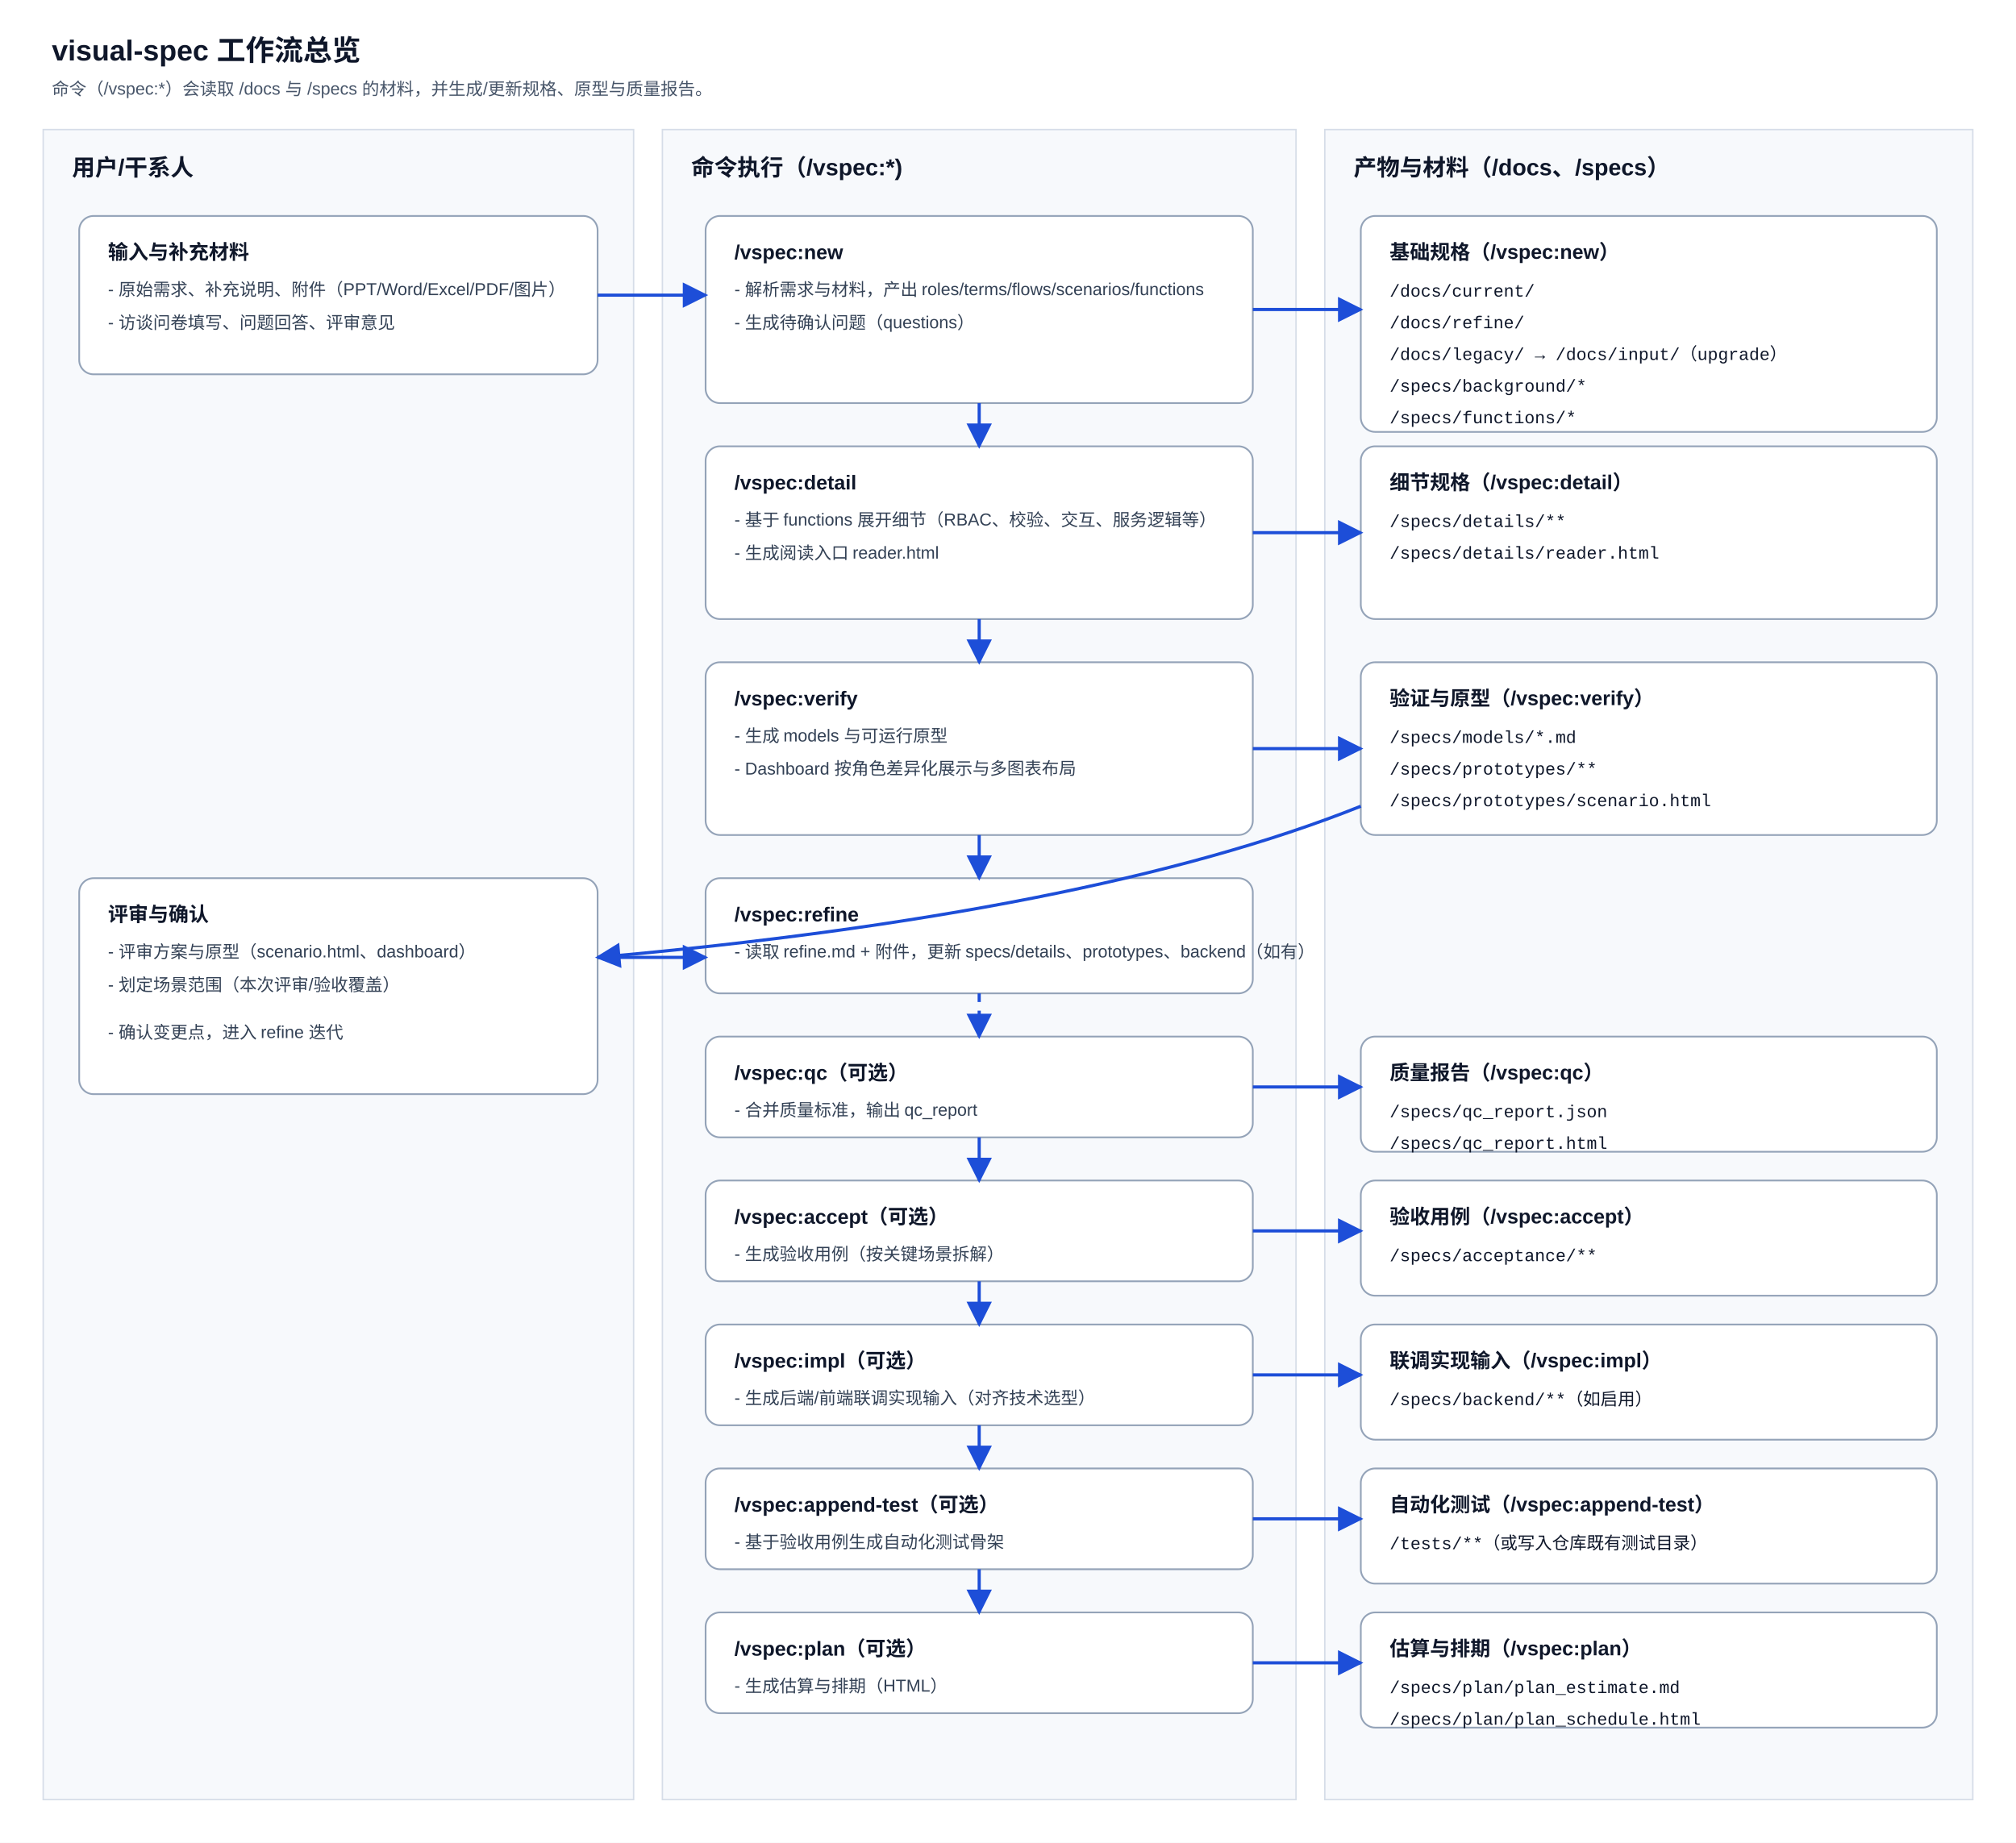
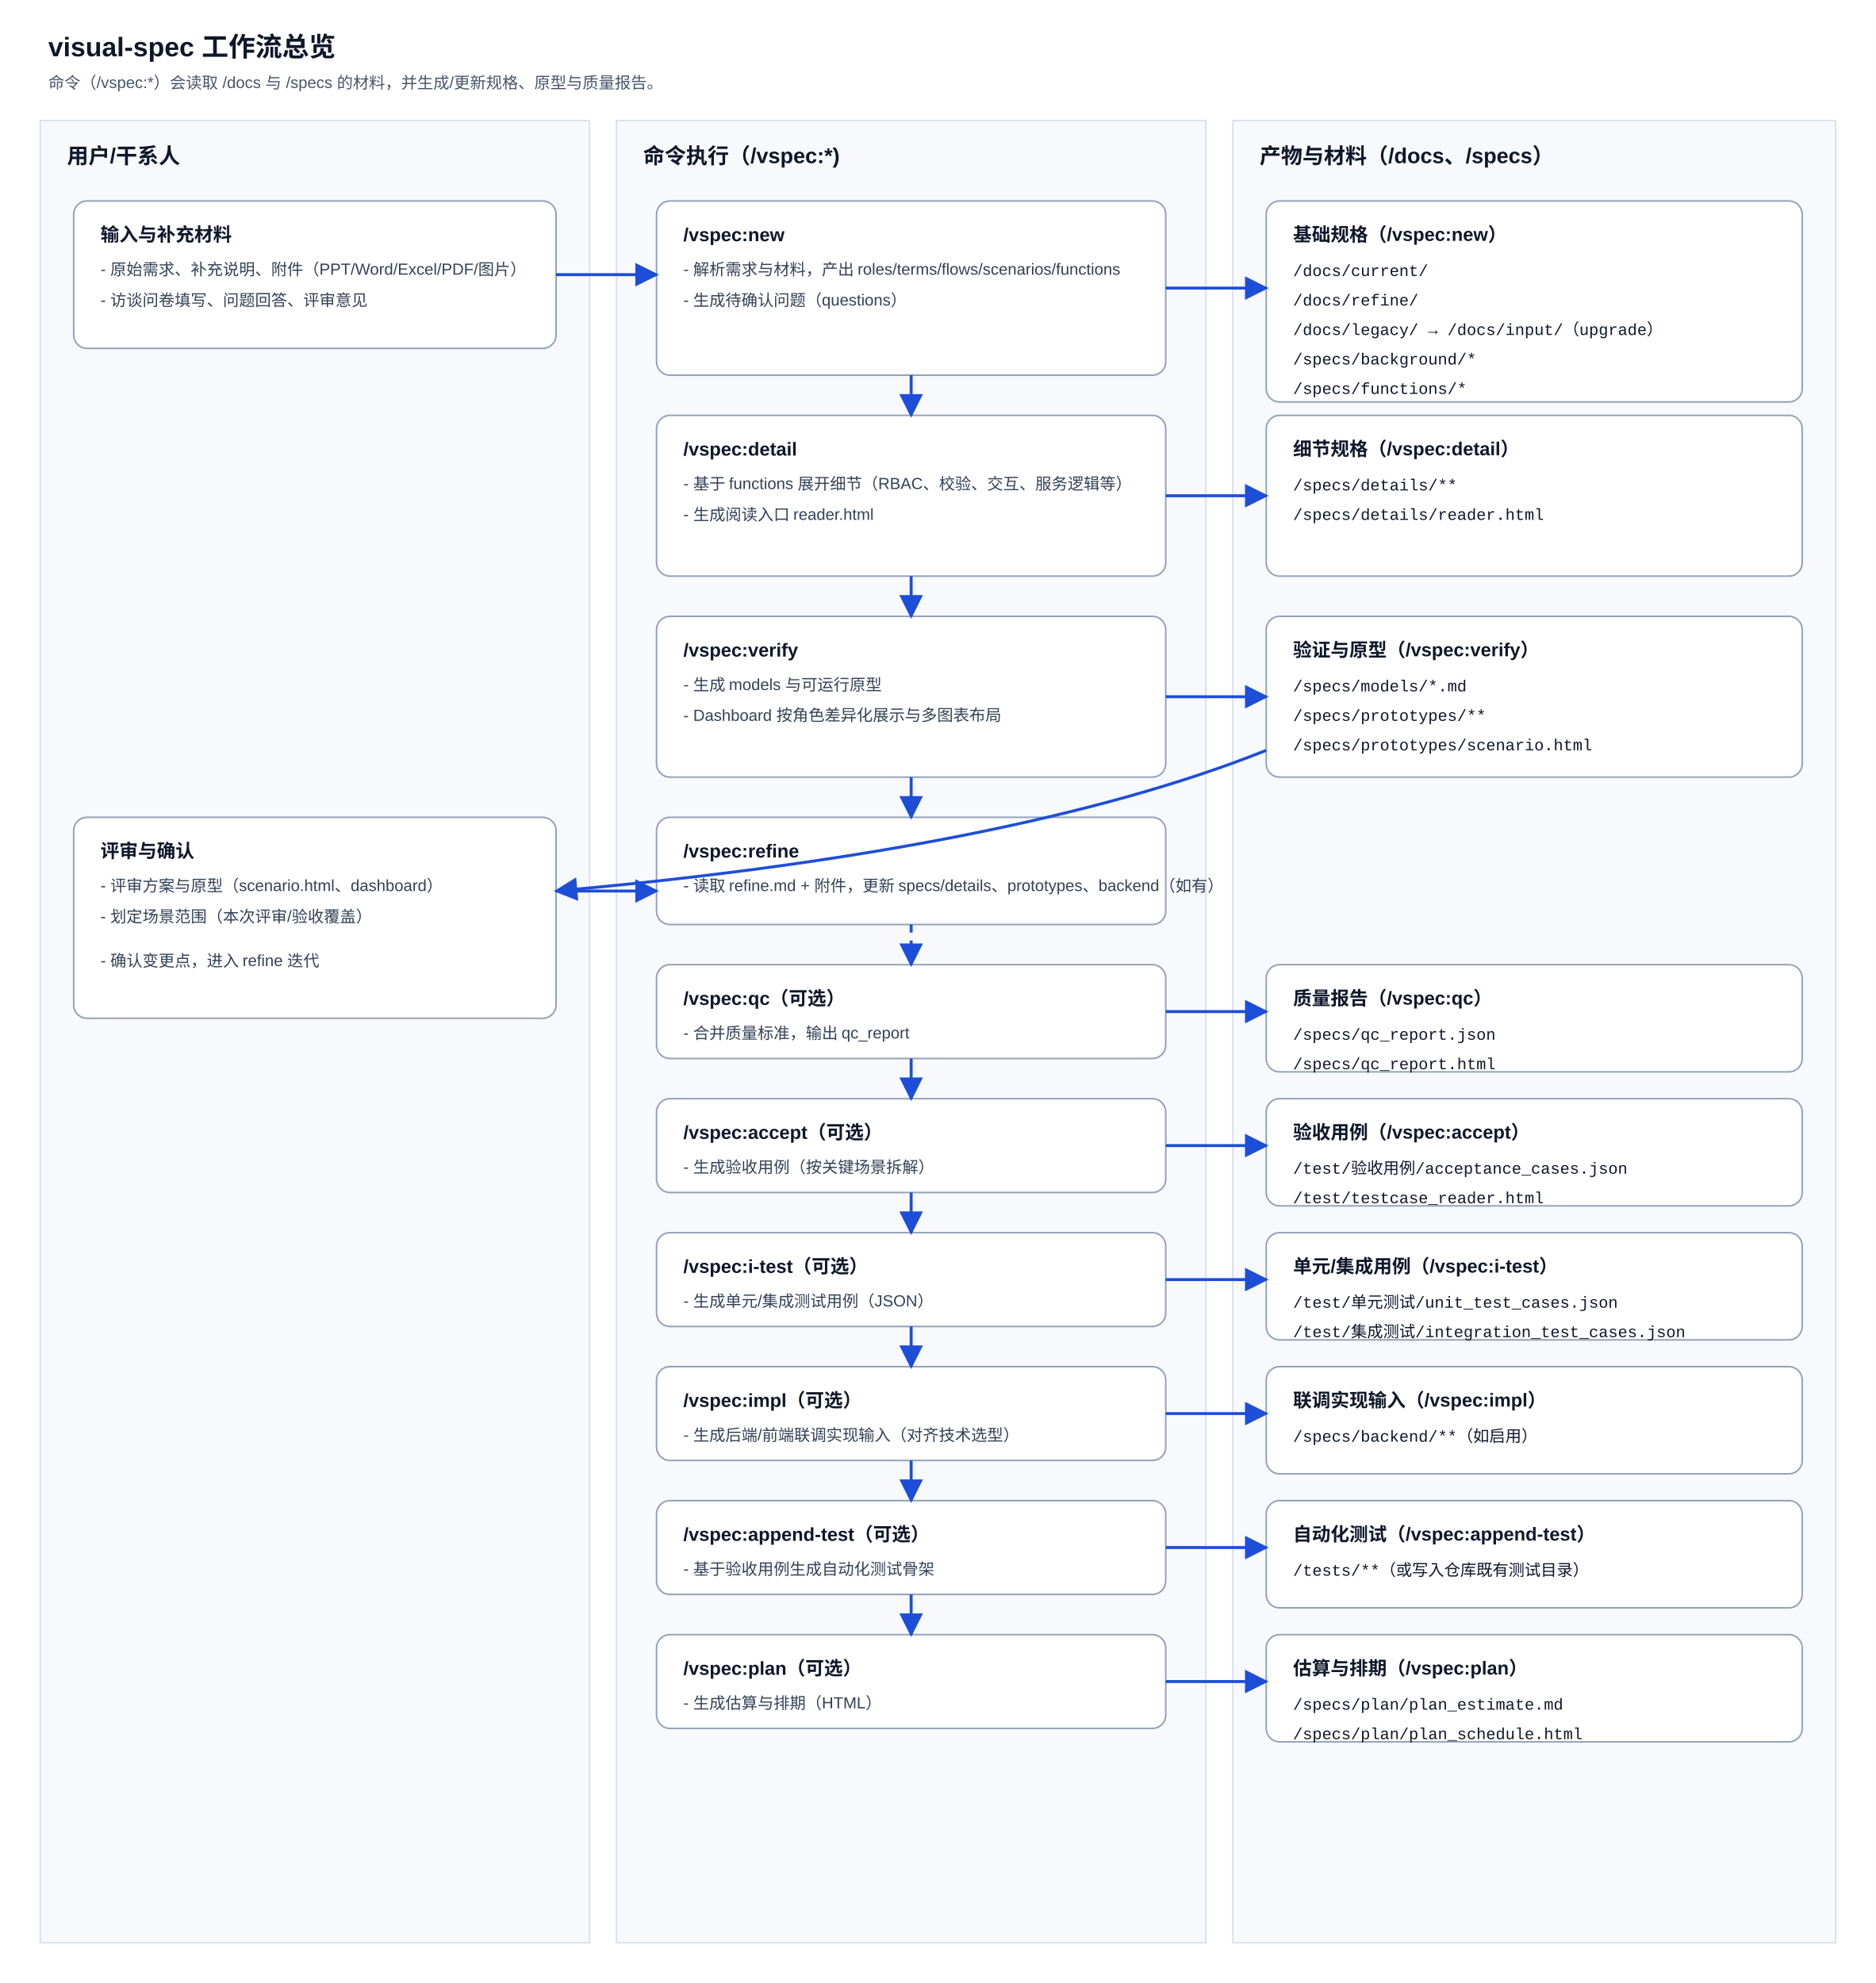
- <svg xmlns="http://www.w3.org/2000/svg" width="1400" height="1280" viewBox="0 0 1400 1280">
+ <svg xmlns="http://www.w3.org/2000/svg" width="1400" height="1480" viewBox="0 0 1400 1480">
  <defs>
    <style>
      .bg { fill: #ffffff; }
      .lane { fill: #f7f9fc; stroke: #d6dde8; stroke-width: 1; }
      .laneTitle { font: 600 16px -apple-system, BlinkMacSystemFont, "Segoe UI", Arial, "PingFang SC", "Hiragino Sans GB", "Noto Sans CJK SC", "Microsoft YaHei", sans-serif; fill: #0f172a; }
      .title { font: 700 20px -apple-system, BlinkMacSystemFont, "Segoe UI", Arial, "PingFang SC", "Hiragino Sans GB", "Noto Sans CJK SC", "Microsoft YaHei", sans-serif; fill: #0f172a; }
      .box { fill: #ffffff; stroke: #94a3b8; stroke-width: 1.2; rx: 10; }
      .boxTitle { font: 700 14px -apple-system, BlinkMacSystemFont, "Segoe UI", Arial, "PingFang SC", "Hiragino Sans GB", "Noto Sans CJK SC", "Microsoft YaHei", sans-serif; fill: #0f172a; }
      .boxText { font: 12px -apple-system, BlinkMacSystemFont, "Segoe UI", Arial, "PingFang SC", "Hiragino Sans GB", "Noto Sans CJK SC", "Microsoft YaHei", sans-serif; fill: #334155; }
      .path { font: 12px ui-monospace, SFMono-Regular, Menlo, Monaco, Consolas, "Liberation Mono", monospace; fill: #0f172a; }
      .note { font: 12px -apple-system, BlinkMacSystemFont, "Segoe UI", Arial, "PingFang SC", "Hiragino Sans GB", "Noto Sans CJK SC", "Microsoft YaHei", sans-serif; fill: #475569; }
      .arrow { stroke: #1d4ed8; stroke-width: 2.2; fill: none; }
      .dash { stroke-dasharray: 6 6; }
    </style>
    <marker id="arrowHead" viewBox="0 0 10 10" refX="9" refY="5" markerWidth="8" markerHeight="8" orient="auto-start-reverse">
      <path d="M 0 0 L 10 5 L 0 10 z" fill="#1d4ed8" />
    </marker>
  </defs>
-   <rect class="bg" x="0" y="0" width="1400" height="1280" />
+   <rect class="bg" x="0" y="0" width="1400" height="1480" />
  <text class="title" x="36" y="42">visual-spec 工作流总览</text>
  <text class="note" x="36" y="66">命令（/vspec:*）会读取 /docs 与 /specs 的材料，并生成/更新规格、原型与质量报告。</text>
-   <rect class="lane" x="30" y="90" width="410" height="1160" />
-   <rect class="lane" x="460" y="90" width="440" height="1160" />
-   <rect class="lane" x="920" y="90" width="450" height="1160" />
+   <rect class="lane" x="30" y="90" width="410" height="1360" />
+   <rect class="lane" x="460" y="90" width="440" height="1360" />
+   <rect class="lane" x="920" y="90" width="450" height="1360" />
  <text class="laneTitle" x="50" y="122">用户/干系人</text>
  <text class="laneTitle" x="480" y="122">命令执行（/vspec:*)</text>
  <text class="laneTitle" x="940" y="122">产物与材料（/docs、/specs）</text>
  <rect class="box" x="55" y="150" width="360" height="110" rx="10" />
  <text class="boxTitle" x="75" y="180">输入与补充材料</text>
  <text class="boxText" x="75" y="205">- 原始需求、补充说明、附件（PPT/Word/Excel/PDF/图片）</text>
  <text class="boxText" x="75" y="228">- 访谈问卷填写、问题回答、评审意见</text>
  <rect class="box" x="55" y="610" width="360" height="150" rx="10" />
  <text class="boxTitle" x="75" y="640">评审与确认</text>
  <text class="boxText" x="75" y="665">- 评审方案与原型（scenario.html、dashboard）</text>
  <text class="boxText" x="75" y="688">- 划定场景范围（本次评审/验收覆盖）</text>
  <text class="boxText" x="75" y="721">- 确认变更点，进入 refine 迭代</text>
  <rect class="box" x="490" y="150" width="380" height="130" rx="10" />
  <text class="boxTitle" x="510" y="180">/vspec:new</text>
  <text class="boxText" x="510" y="205">- 解析需求与材料，产出 roles/terms/flows/scenarios/functions</text>
  <text class="boxText" x="510" y="228">- 生成待确认问题（questions）</text>
  <rect class="box" x="490" y="310" width="380" height="120" rx="10" />
  <text class="boxTitle" x="510" y="340">/vspec:detail</text>
  <text class="boxText" x="510" y="365">- 基于 functions 展开细节（RBAC、校验、交互、服务逻辑等）</text>
  <text class="boxText" x="510" y="388">- 生成阅读入口 reader.html</text>
  <rect class="box" x="490" y="460" width="380" height="120" rx="10" />
  <text class="boxTitle" x="510" y="490">/vspec:verify</text>
  <text class="boxText" x="510" y="515">- 生成 models 与可运行原型</text>
  <text class="boxText" x="510" y="538">- Dashboard 按角色差异化展示与多图表布局</text>
  <rect class="box" x="490" y="610" width="380" height="80" rx="10" />
  <text class="boxTitle" x="510" y="640">/vspec:refine</text>
  <text class="boxText" x="510" y="665">- 读取 refine.md + 附件，更新 specs/details、prototypes、backend（如有）</text>
  <rect class="box" x="490" y="720" width="380" height="70" rx="10" />
  <text class="boxTitle" x="510" y="750">/vspec:qc（可选）</text>
  <text class="boxText" x="510" y="775">- 合并质量标准，输出 qc_report</text>
  <rect class="box" x="490" y="820" width="380" height="70" rx="10" />
  <text class="boxTitle" x="510" y="850">/vspec:accept（可选）</text>
  <text class="boxText" x="510" y="875">- 生成验收用例（按关键场景拆解）</text>
  <rect class="box" x="490" y="920" width="380" height="70" rx="10" />
-   <text class="boxTitle" x="510" y="950">/vspec:impl（可选）</text>
-   <text class="boxText" x="510" y="975">- 生成后端/前端联调实现输入（对齐技术选型）</text>
+   <text class="boxTitle" x="510" y="950">/vspec:i-test（可选）</text>
+   <text class="boxText" x="510" y="975">- 生成单元/集成测试用例（JSON）</text>
  <rect class="box" x="490" y="1020" width="380" height="70" rx="10" />
-   <text class="boxTitle" x="510" y="1050">/vspec:append-test（可选）</text>
-   <text class="boxText" x="510" y="1075">- 基于验收用例生成自动化测试骨架</text>
+   <text class="boxTitle" x="510" y="1050">/vspec:impl（可选）</text>
+   <text class="boxText" x="510" y="1075">- 生成后端/前端联调实现输入（对齐技术选型）</text>
  <rect class="box" x="490" y="1120" width="380" height="70" rx="10" />
-   <text class="boxTitle" x="510" y="1150">/vspec:plan（可选）</text>
-   <text class="boxText" x="510" y="1175">- 生成估算与排期（HTML）</text>
+   <text class="boxTitle" x="510" y="1150">/vspec:append-test（可选）</text>
+   <text class="boxText" x="510" y="1175">- 基于验收用例生成自动化测试骨架</text>
+   <rect class="box" x="490" y="1220" width="380" height="70" rx="10" />
+   <text class="boxTitle" x="510" y="1250">/vspec:plan（可选）</text>
+   <text class="boxText" x="510" y="1275">- 生成估算与排期（HTML）</text>
  <rect class="box" x="945" y="150" width="400" height="150" rx="10" />
  <text class="boxTitle" x="965" y="180">基础规格（/vspec:new）</text>
  <text class="path" x="965" y="206">/docs/current/</text>
  <text class="path" x="965" y="228">/docs/refine/</text>
  <text class="path" x="965" y="250">/docs/legacy/ → /docs/input/（upgrade）</text>
  <text class="path" x="965" y="272">/specs/background/*</text>
  <text class="path" x="965" y="294">/specs/functions/*</text>
  <rect class="box" x="945" y="310" width="400" height="120" rx="10" />
  <text class="boxTitle" x="965" y="340">细节规格（/vspec:detail）</text>
  <text class="path" x="965" y="366">/specs/details/**</text>
  <text class="path" x="965" y="388">/specs/details/reader.html</text>
  <rect class="box" x="945" y="460" width="400" height="120" rx="10" />
  <text class="boxTitle" x="965" y="490">验证与原型（/vspec:verify）</text>
  <text class="path" x="965" y="516">/specs/models/*.md</text>
  <text class="path" x="965" y="538">/specs/prototypes/**</text>
  <text class="path" x="965" y="560">/specs/prototypes/scenario.html</text>
  <rect class="box" x="945" y="720" width="400" height="80" rx="10" />
  <text class="boxTitle" x="965" y="750">质量报告（/vspec:qc）</text>
  <text class="path" x="965" y="776">/specs/qc_report.json</text>
  <text class="path" x="965" y="798">/specs/qc_report.html</text>
  <rect class="box" x="945" y="820" width="400" height="80" rx="10" />
  <text class="boxTitle" x="965" y="850">验收用例（/vspec:accept）</text>
-   <text class="path" x="965" y="876">/specs/acceptance/**</text>
+   <text class="path" x="965" y="876">/test/验收用例/acceptance_cases.json</text>
+   <text class="path" x="965" y="898">/test/testcase_reader.html</text>
  <rect class="box" x="945" y="920" width="400" height="80" rx="10" />
-   <text class="boxTitle" x="965" y="950">联调实现输入（/vspec:impl）</text>
-   <text class="path" x="965" y="976">/specs/backend/**（如启用）</text>
+   <text class="boxTitle" x="965" y="950">单元/集成用例（/vspec:i-test）</text>
+   <text class="path" x="965" y="976">/test/单元测试/unit_test_cases.json</text>
+   <text class="path" x="965" y="998">/test/集成测试/integration_test_cases.json</text>
  <rect class="box" x="945" y="1020" width="400" height="80" rx="10" />
-   <text class="boxTitle" x="965" y="1050">自动化测试（/vspec:append-test）</text>
-   <text class="path" x="965" y="1076">/tests/**（或写入仓库既有测试目录）</text>
+   <text class="boxTitle" x="965" y="1050">联调实现输入（/vspec:impl）</text>
+   <text class="path" x="965" y="1076">/specs/backend/**（如启用）</text>
  <rect class="box" x="945" y="1120" width="400" height="80" rx="10" />
-   <text class="boxTitle" x="965" y="1150">估算与排期（/vspec:plan）</text>
-   <text class="path" x="965" y="1176">/specs/plan/plan_estimate.md</text>
-   <text class="path" x="965" y="1198">/specs/plan/plan_schedule.html</text>
+   <text class="boxTitle" x="965" y="1150">自动化测试（/vspec:append-test）</text>
+   <text class="path" x="965" y="1176">/tests/**（或写入仓库既有测试目录）</text>
+   <rect class="box" x="945" y="1220" width="400" height="80" rx="10" />
+   <text class="boxTitle" x="965" y="1250">估算与排期（/vspec:plan）</text>
+   <text class="path" x="965" y="1276">/specs/plan/plan_estimate.md</text>
+   <text class="path" x="965" y="1298">/specs/plan/plan_schedule.html</text>
  <path class="arrow" marker-end="url(#arrowHead)" d="M 415 205 C 460 205, 465 205, 490 205" />
  <path class="arrow" marker-end="url(#arrowHead)" d="M 870 215 C 905 215, 920 215, 945 215" />
  <path class="arrow" marker-end="url(#arrowHead)" d="M 680 280 C 680 295, 680 300, 680 310" />
  <path class="arrow" marker-end="url(#arrowHead)" d="M 870 370 C 905 370, 920 370, 945 370" />
  <path class="arrow" marker-end="url(#arrowHead)" d="M 680 430 C 680 445, 680 450, 680 460" />
  <path class="arrow" marker-end="url(#arrowHead)" d="M 870 520 C 905 520, 920 520, 945 520" />
  <path class="arrow" marker-end="url(#arrowHead)" d="M 680 580 C 680 595, 680 600, 680 610" />
  <path class="arrow dash" marker-end="url(#arrowHead)" d="M 680 690 C 680 705, 680 710, 680 720" />
  <path class="arrow" marker-end="url(#arrowHead)" d="M 680 790 C 680 805, 680 810, 680 820" />
  <path class="arrow" marker-end="url(#arrowHead)" d="M 680 890 C 680 905, 680 910, 680 920" />
  <path class="arrow" marker-end="url(#arrowHead)" d="M 680 990 C 680 1005, 680 1010, 680 1020" />
  <path class="arrow" marker-end="url(#arrowHead)" d="M 680 1090 C 680 1105, 680 1110, 680 1120" />
+   <path class="arrow" marker-end="url(#arrowHead)" d="M 680 1190 C 680 1205, 680 1210, 680 1220" />
  <path class="arrow" marker-end="url(#arrowHead)" d="M 870 755 C 905 755, 920 755, 945 755" />
  <path class="arrow" marker-end="url(#arrowHead)" d="M 870 855 C 905 855, 920 855, 945 855" />
  <path class="arrow" marker-end="url(#arrowHead)" d="M 870 955 C 905 955, 920 955, 945 955" />
  <path class="arrow" marker-end="url(#arrowHead)" d="M 870 1055 C 905 1055, 920 1055, 945 1055" />
  <path class="arrow" marker-end="url(#arrowHead)" d="M 870 1155 C 905 1155, 920 1155, 945 1155" />
+   <path class="arrow" marker-end="url(#arrowHead)" d="M 870 1255 C 905 1255, 920 1255, 945 1255" />
  <path class="arrow" marker-end="url(#arrowHead)" d="M 945 560 C 820 610, 640 645, 415 665" />
  <path class="arrow" marker-end="url(#arrowHead)" d="M 415 665 C 440 665, 465 665, 490 665" />
</svg>
